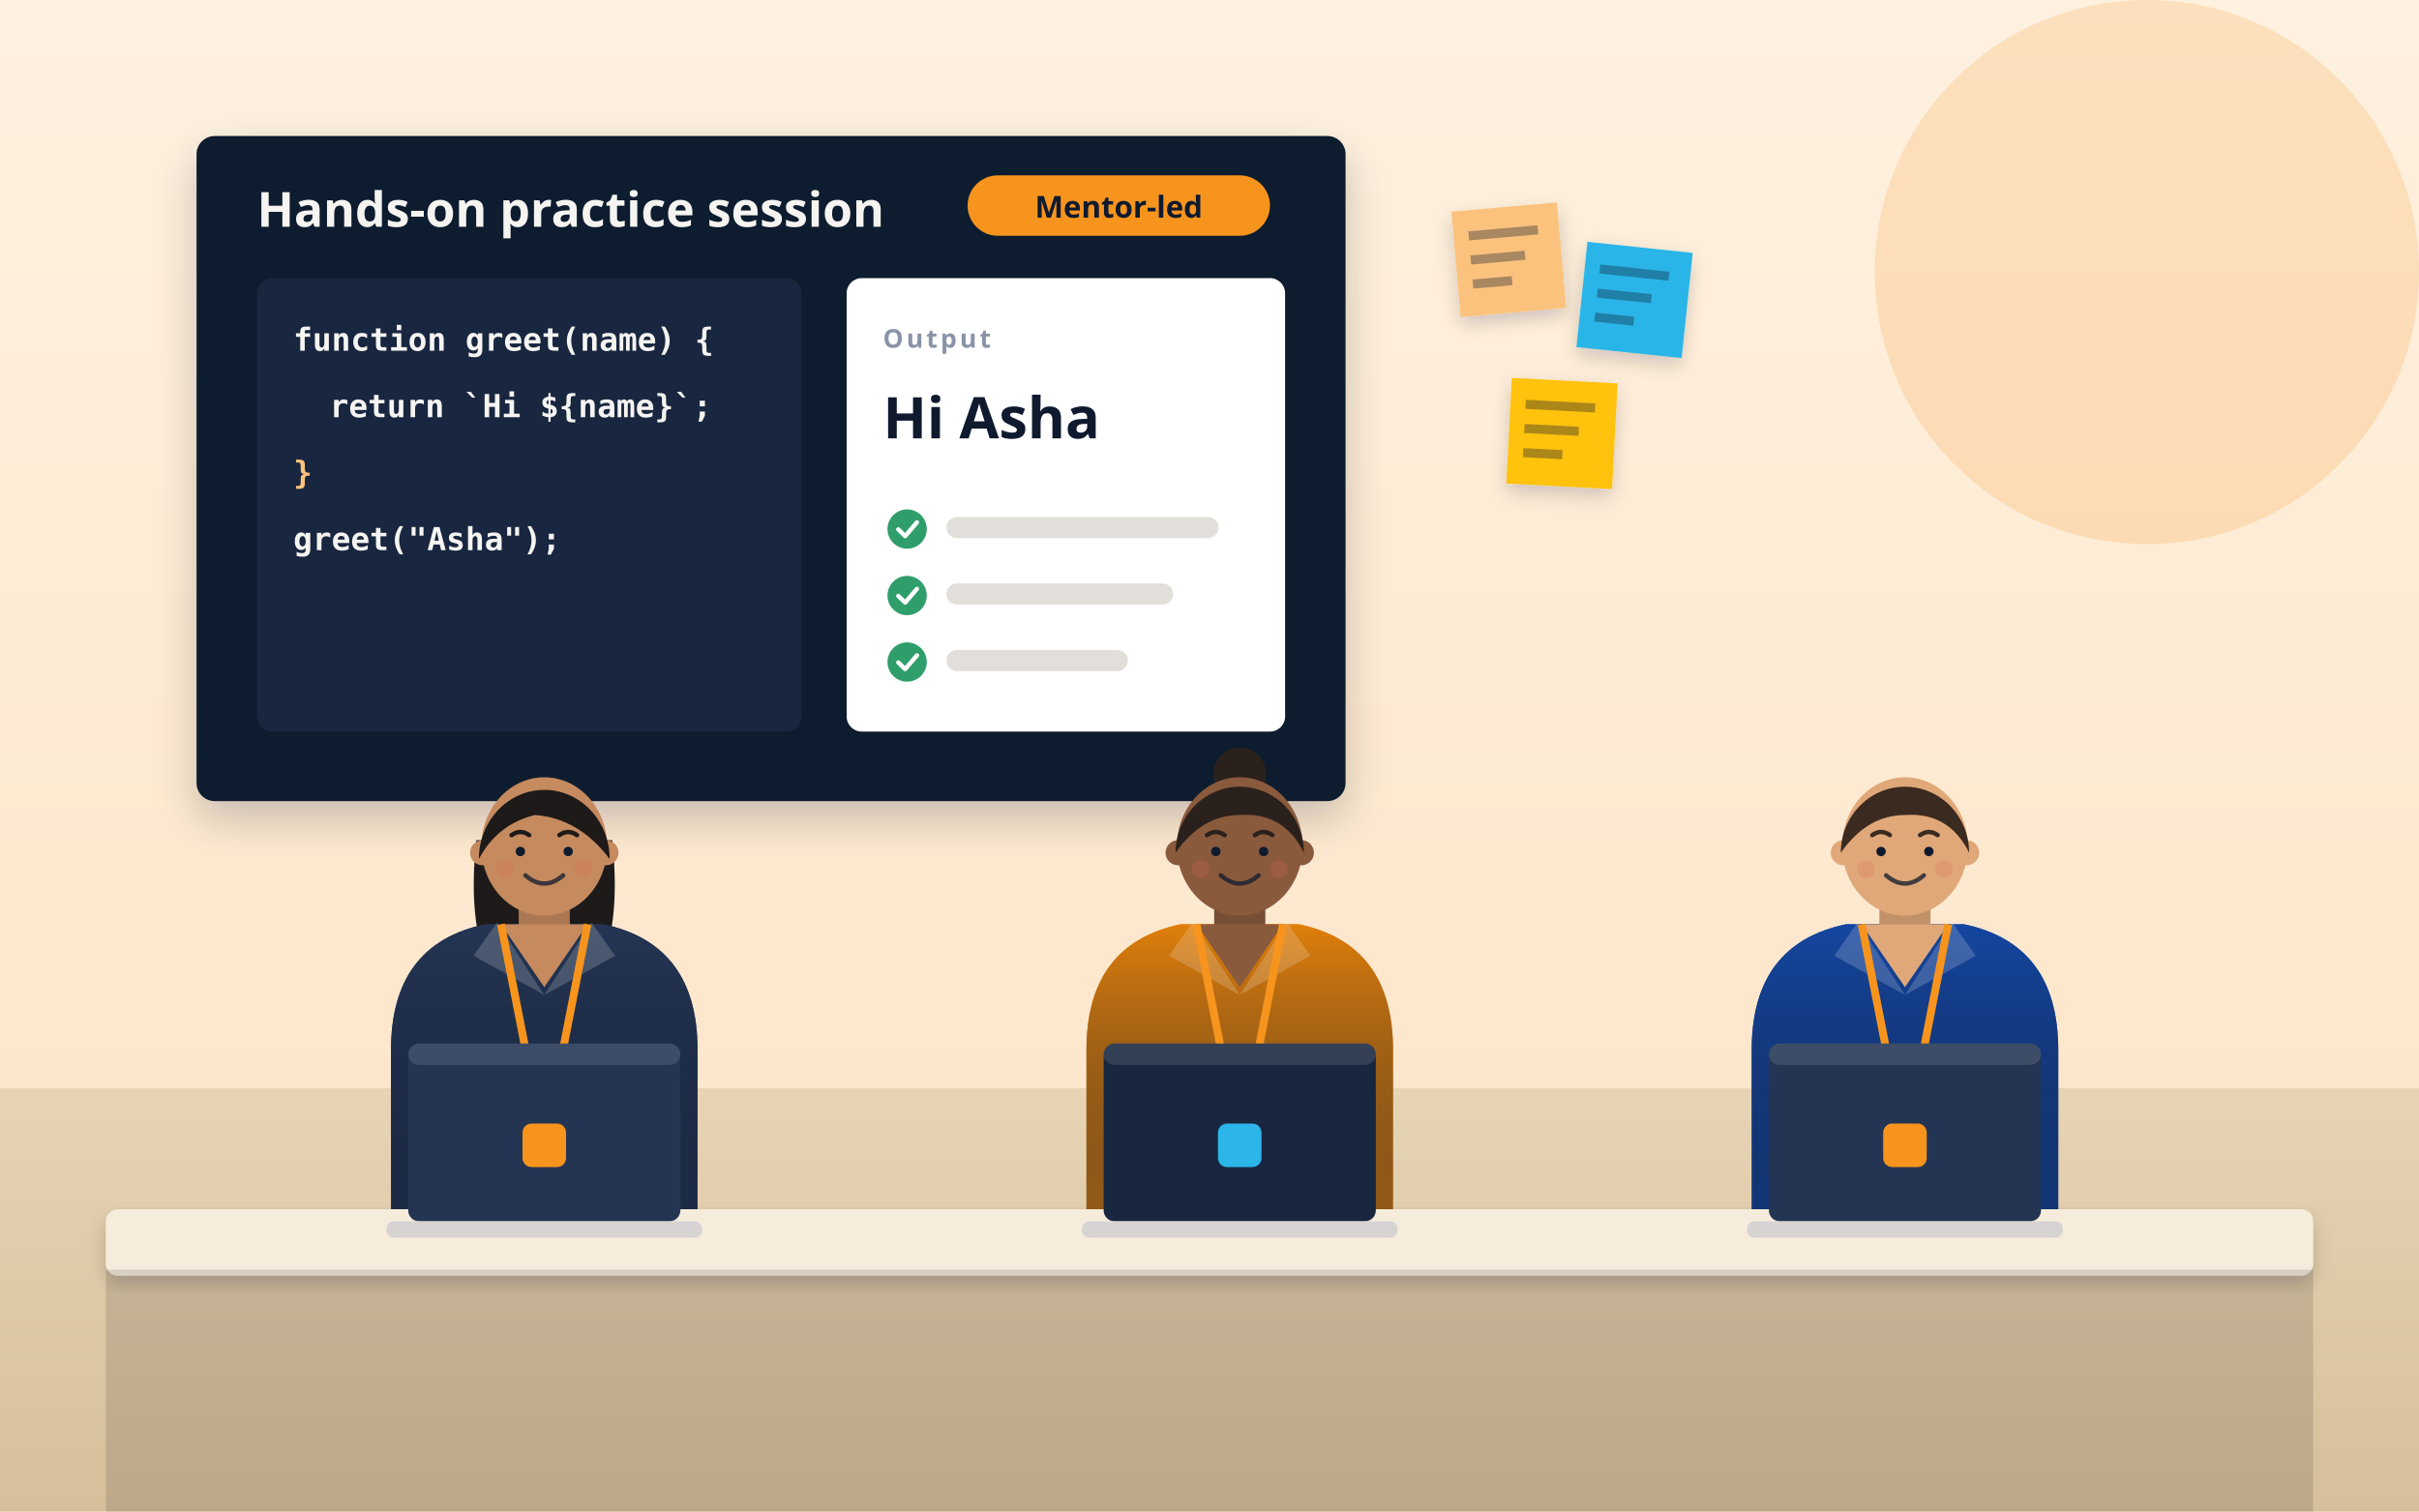
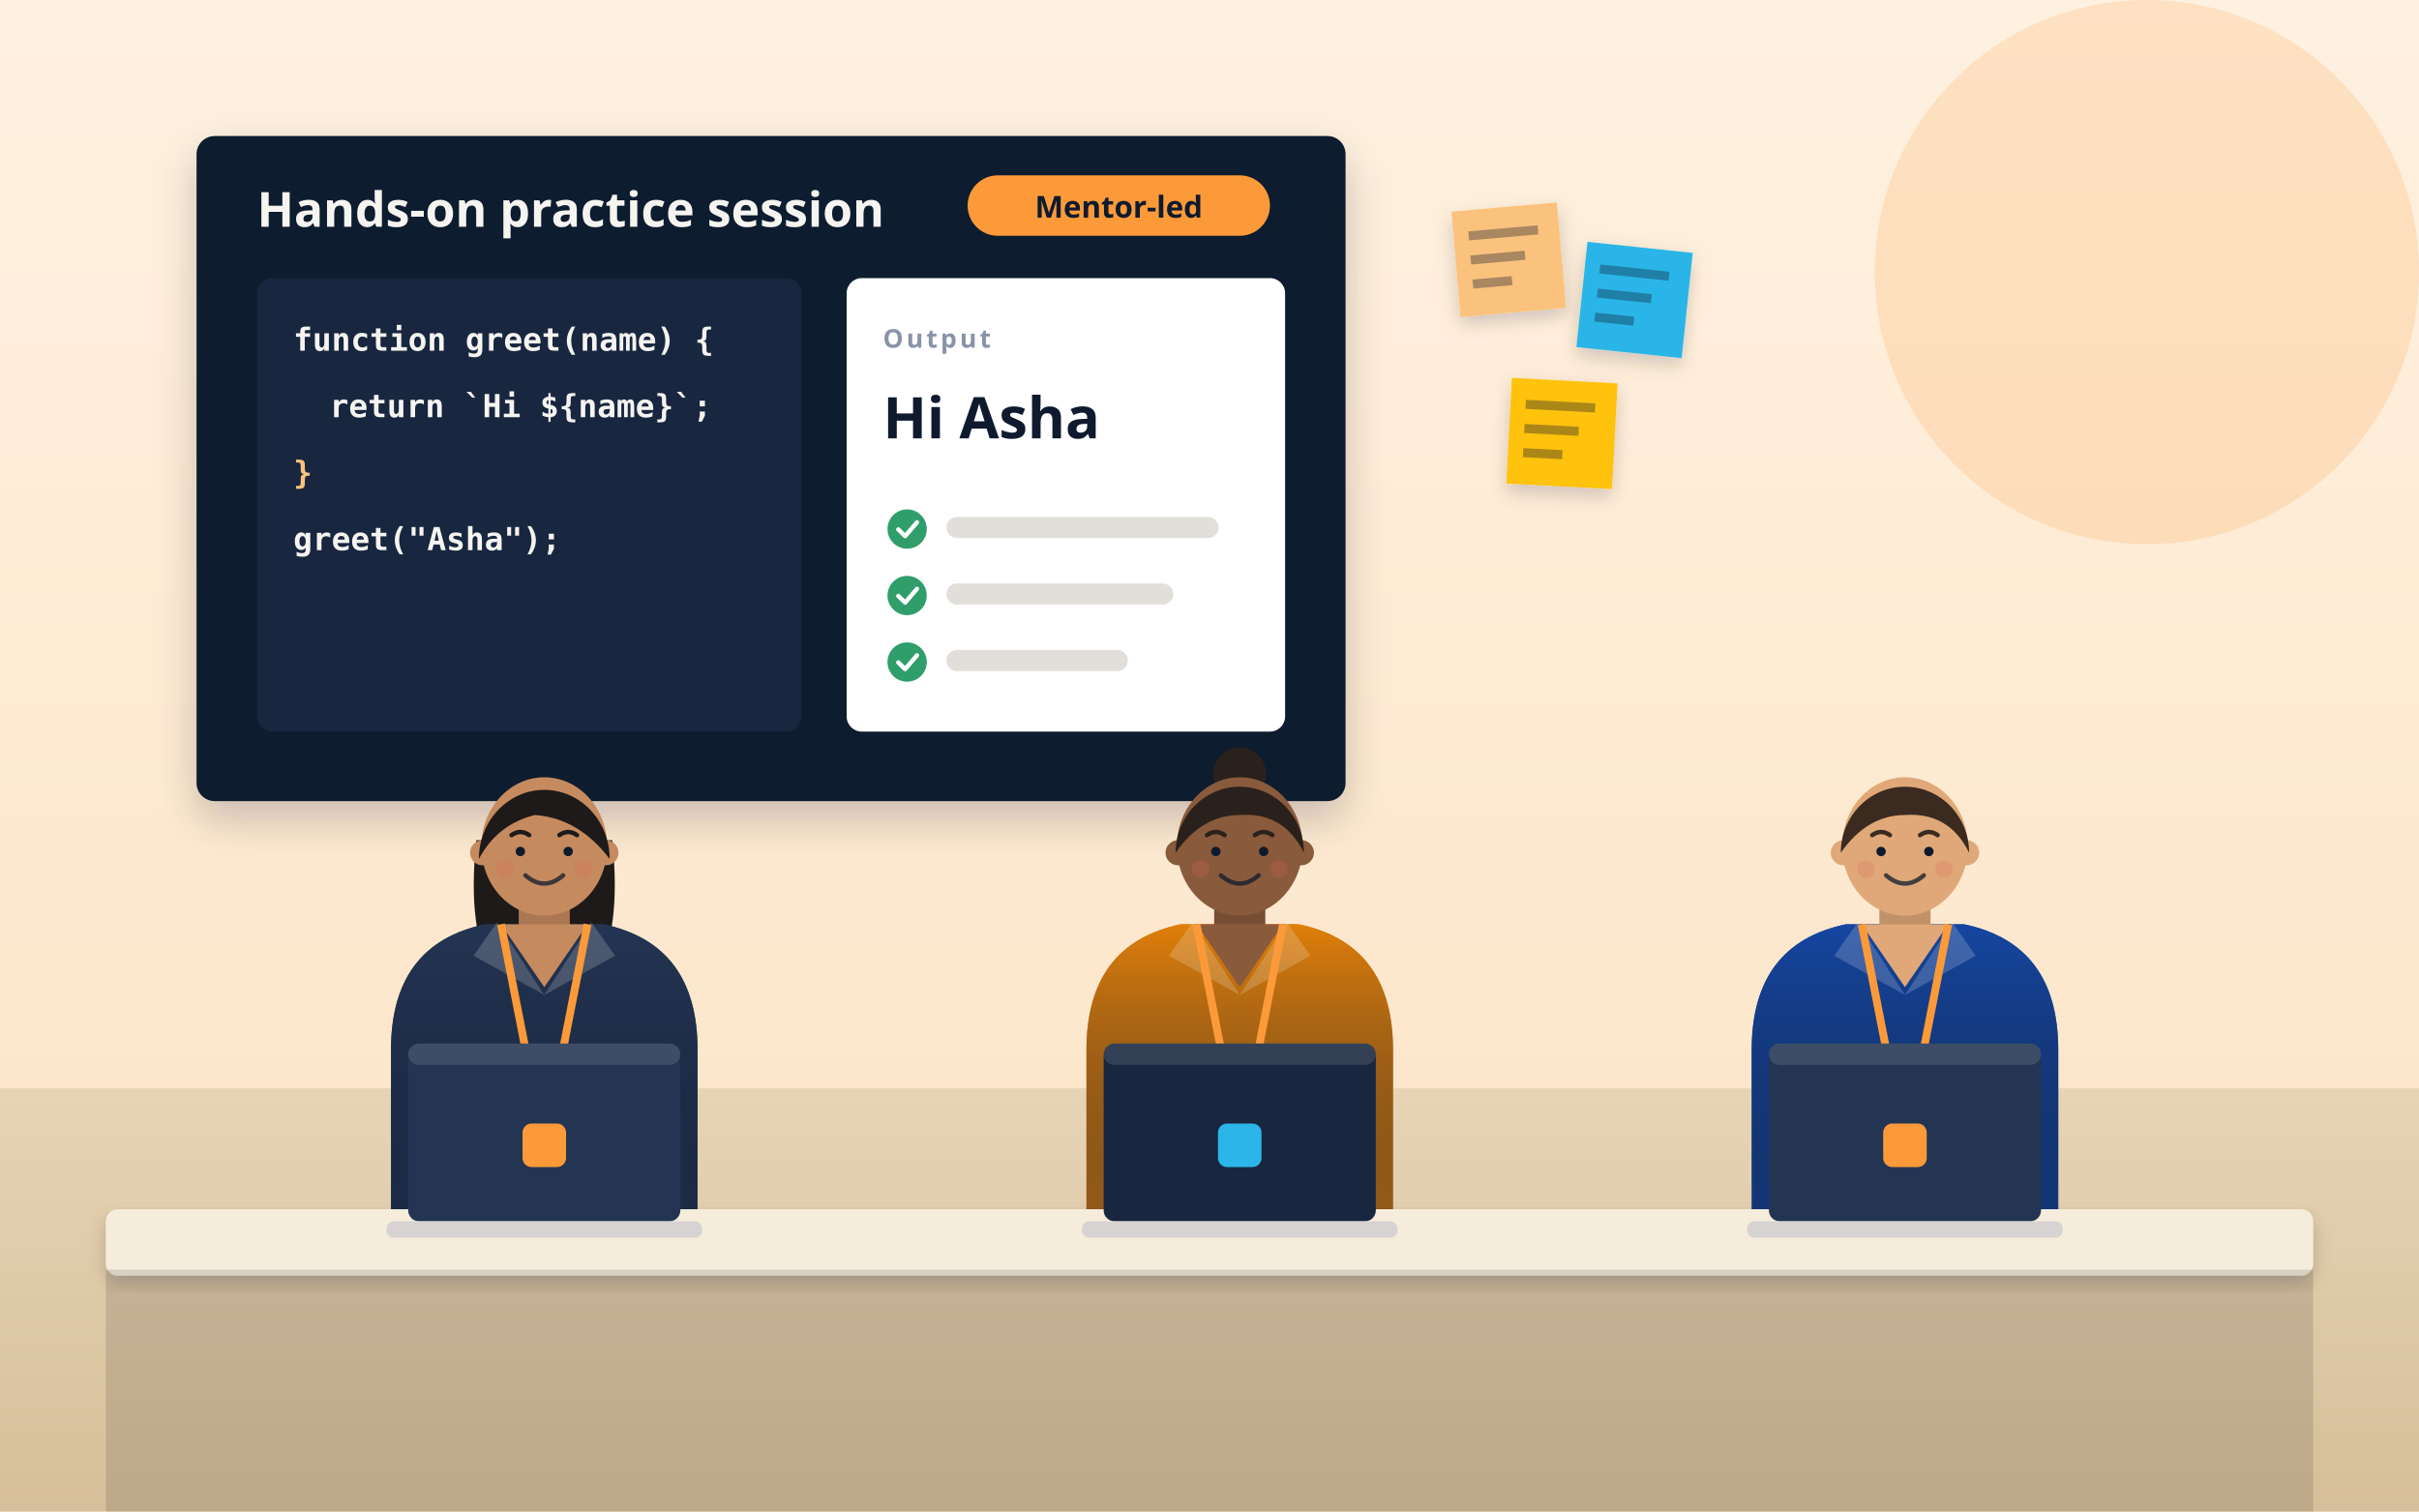
<svg xmlns="http://www.w3.org/2000/svg" viewBox="0 0 1600 1000" width="1600" height="1000">
  <defs>
    <filter id="sh" x="-15%" y="-15%" width="130%" height="140%">
      <feDropShadow dx="0" dy="12" stdDeviation="14" flood-color="#0f1a2e" flood-opacity="0.2" />
    </filter>
    <filter id="sh2" x="-15%" y="-15%" width="130%" height="140%">
      <feDropShadow dx="0" dy="5" stdDeviation="6" flood-color="#0f1a2e" flood-opacity="0.18" />
    </filter>
    <filter id="glow" x="-50%" y="-50%" width="200%" height="200%">
      <feGaussianBlur stdDeviation="10" />
    </filter>
-     <linearGradient id="g148" x1="0" y1="0" x2="0" y2="1">
+     <linearGradient id="g152" x1="0" y1="0" x2="0" y2="1">
      <stop offset="0" stop-color="#fef1e0" />
      <stop offset="1" stop-color="#fde3c4" />
    </linearGradient>
-     <linearGradient id="g149" x1="0" y1="0" x2="0" y2="1">
+     <linearGradient id="g153" x1="0" y1="0" x2="0" y2="1">
      <stop offset="0" stop-color="#e7d4b5" />
      <stop offset="1" stop-color="#d6bf9a" />
    </linearGradient>
-     <linearGradient id="g150" x1="0" y1="0" x2="0" y2="1">
+     <linearGradient id="g154" x1="0" y1="0" x2="0" y2="1">
      <stop offset="0" stop-color="#243553" />
      <stop offset="1" stop-color="#243553" />
    </linearGradient>
-     <linearGradient id="g151" x1="0" y1="0" x2="0" y2="1">
+     <linearGradient id="g155" x1="0" y1="0" x2="0" y2="1">
      <stop offset="0" stop-color="#243553" />
      <stop offset="1" stop-color="#0f1a2e" stop-opacity="0.35" />
    </linearGradient>
-     <linearGradient id="g152" x1="0" y1="0" x2="0" y2="1">
+     <linearGradient id="g156" x1="0" y1="0" x2="0" y2="1">
      <stop offset="0" stop-color="#c68a5f" />
      <stop offset="1" stop-color="#c68a5f" />
    </linearGradient>
-     <linearGradient id="g153" x1="0" y1="0" x2="0" y2="1">
+     <linearGradient id="g157" x1="0" y1="0" x2="0" y2="1">
      <stop offset="0" stop-color="#e07f0a" />
      <stop offset="1" stop-color="#e07f0a" />
    </linearGradient>
-     <linearGradient id="g154" x1="0" y1="0" x2="0" y2="1">
+     <linearGradient id="g158" x1="0" y1="0" x2="0" y2="1">
      <stop offset="0" stop-color="#e07f0a" />
      <stop offset="1" stop-color="#0f1a2e" stop-opacity="0.35" />
    </linearGradient>
-     <linearGradient id="g155" x1="0" y1="0" x2="0" y2="1">
+     <linearGradient id="g159" x1="0" y1="0" x2="0" y2="1">
      <stop offset="0" stop-color="#8a5a3c" />
      <stop offset="1" stop-color="#8a5a3c" />
    </linearGradient>
-     <linearGradient id="g156" x1="0" y1="0" x2="0" y2="1">
+     <linearGradient id="g160" x1="0" y1="0" x2="0" y2="1">
      <stop offset="0" stop-color="#1546a0" />
      <stop offset="1" stop-color="#1546a0" />
    </linearGradient>
-     <linearGradient id="g157" x1="0" y1="0" x2="0" y2="1">
+     <linearGradient id="g161" x1="0" y1="0" x2="0" y2="1">
      <stop offset="0" stop-color="#1546a0" />
      <stop offset="1" stop-color="#0f1a2e" stop-opacity="0.35" />
    </linearGradient>
-     <linearGradient id="g158" x1="0" y1="0" x2="0" y2="1">
+     <linearGradient id="g162" x1="0" y1="0" x2="0" y2="1">
      <stop offset="0" stop-color="#e0a878" />
      <stop offset="1" stop-color="#e0a878" />
    </linearGradient>
  </defs>
-   <rect width="1600" height="1000" fill="url(#g148)" />
-   <circle cx="1420" cy="180" r="180" fill="rgba(247,148,29,0.18)" />
-   <rect x="0" y="720" width="1600" height="280" fill="url(#g149)" />
+   <rect width="1600" height="1000" fill="url(#g152)" />
+   <circle cx="1420" cy="180" r="180" fill="rgba(252,154,58,0.18)" />
+   <rect x="0" y="720" width="1600" height="280" fill="url(#g153)" />
  <g filter="url(#sh)">
    <rect x="130" y="90" width="760" height="440" rx="12" fill="#0f1a2e" />
  </g>
  <text x="170" y="150" fill="#f5f4f1" font-size="32" font-weight="800" font-family="Archivo, 'Segoe UI', system-ui, -apple-system, sans-serif">Hands-on practice session</text>
-   <rect x="640" y="116" width="200" height="40" rx="20" fill="#f7941d" />
+   <rect x="640" y="116" width="200" height="40" rx="20" fill="#fc9a3a" />
  <text x="740" y="144" fill="#0f1a2e" font-size="20" font-weight="800" font-family="Archivo, 'Segoe UI', system-ui, -apple-system, sans-serif" text-anchor="middle">Mentor-led</text>
  <rect x="170" y="184" width="360" height="300" rx="10" fill="#18263f" />
  <text x="194" y="232" fill="#f5f4f1" font-size="21" font-weight="600" font-family="Consolas, monospace">function greet(name) {</text>
  <text x="218" y="276" fill="#f5f4f1" font-size="21" font-weight="600" font-family="Consolas, monospace">return `Hi ${name}`;</text>
  <text x="194" y="320" fill="#fbc27d" font-size="21" font-weight="600" font-family="Consolas, monospace">}</text>
  <text x="194" y="364" fill="#f5f4f1" font-size="21" font-weight="600" font-family="Consolas, monospace">greet("Asha");</text>
  <rect x="560" y="184" width="290" height="300" rx="10" fill="#ffffff" />
  <text x="584" y="230" fill="#8993a8" font-size="17" font-weight="800" font-family="Archivo, 'Segoe UI', system-ui, -apple-system, sans-serif" letter-spacing="2">Output</text>
  <text x="584" y="290" fill="#0f1a2e" font-size="38" font-weight="800" font-family="Archivo, 'Segoe UI', system-ui, -apple-system, sans-serif">Hi Asha</text>
  <circle cx="600" cy="350" r="13" fill="#2f9e6b" />
  <polyline points="594.15,350.26 598.7,354.68 606.5,345.58" fill="none" stroke="#ffffff" stroke-width="2.86" stroke-linecap="round" stroke-linejoin="round" />
  <rect x="626" y="342" width="180" height="14" rx="7" fill="#e2dfda" />
  <circle cx="600" cy="394" r="13" fill="#2f9e6b" />
  <polyline points="594.15,394.26 598.7,398.68 606.5,389.58" fill="none" stroke="#ffffff" stroke-width="2.86" stroke-linecap="round" stroke-linejoin="round" />
  <rect x="626" y="386" width="150" height="14" rx="7" fill="#e2dfda" />
  <circle cx="600" cy="438" r="13" fill="#2f9e6b" />
  <polyline points="594.15,438.26 598.7,442.68 606.5,433.58" fill="none" stroke="#ffffff" stroke-width="2.86" stroke-linecap="round" stroke-linejoin="round" />
  <rect x="626" y="430" width="120" height="14" rx="7" fill="#e2dfda" />
  <g transform="rotate(-5 960 140)">
    <rect x="960" y="140" width="70" height="70" fill="#fbc27d" filter="url(#sh2)" />
    <rect x="970" y="154" width="46" height="6" fill="rgba(15,26,46,0.35)" />
    <rect x="970" y="170" width="36" height="6" fill="rgba(15,26,46,0.35)" />
    <rect x="970" y="186" width="26" height="6" fill="rgba(15,26,46,0.35)" />
  </g>
  <g transform="rotate(6 1050 160)">
    <rect x="1050" y="160" width="70" height="70" fill="#2bb5e8" filter="url(#sh2)" />
    <rect x="1060" y="174" width="46" height="6" fill="rgba(15,26,46,0.35)" />
    <rect x="1060" y="190" width="36" height="6" fill="rgba(15,26,46,0.35)" />
    <rect x="1060" y="206" width="26" height="6" fill="rgba(15,26,46,0.35)" />
  </g>
  <g transform="rotate(3 1000 250)">
    <rect x="1000" y="250" width="70" height="70" fill="#ffc20e" filter="url(#sh2)" />
    <rect x="1010" y="264" width="46" height="6" fill="rgba(15,26,46,0.35)" />
    <rect x="1010" y="280" width="36" height="6" fill="rgba(15,26,46,0.35)" />
    <rect x="1010" y="296" width="26" height="6" fill="rgba(15,26,46,0.35)" />
  </g>
  <path d="M315.072,555.84 C305.92,639.04 335.04,668.16 360,664 C384.96,668.16 414.08,639.04 404.928,555.84 Z" fill="#1d1a19" />
-   <path d="M258.6,815.58 V694.68 Q258.6,624.48 321,611.48 L399,611.48 Q461.4,624.48 461.4,694.68 V815.58 Z" fill="url(#g150)" />
-   <path d="M258.6,815.58 V694.68 Q258.6,624.48 321,611.48 L399,611.48 Q461.4,624.48 461.4,694.68 V815.58 Z" fill="url(#g151)" />
+   <path d="M258.6,815.58 V694.68 Q258.6,624.48 321,611.48 L399,611.48 Q461.4,624.48 461.4,694.68 V815.58 Z" fill="url(#g154)" />
+   <path d="M258.6,815.58 V694.68 Q258.6,624.48 321,611.48 L399,611.48 Q461.4,624.48 461.4,694.68 V815.58 Z" fill="url(#g155)" />
  <path d="M343.1,584.96 h33.8 v39.52 q-16.9,18.2 -33.8,0 Z" fill="#c68a5f" />
  <path d="M343.1,597.44 h33.8 v14.56 q-16.9,13 -33.8,0 Z" fill="rgba(0,0,0,0.14)" />
  <circle cx="319.232" cy="564.16" r="8.32" fill="#c68a5f" />
  <circle cx="400.768" cy="564.16" r="8.32" fill="#c68a5f" />
-   <ellipse cx="360" cy="560" rx="41.6" ry="45.76" fill="url(#g152)" />
+   <ellipse cx="360" cy="560" rx="41.6" ry="45.76" fill="url(#g156)" />
  <path d="M316.736,568.32 A43.264,45.76 0 0 1 403.264,568.32 Q382.88,541.28 353.76,539.2 Q328.8,545.44 316.736,568.32 Z" fill="#1d1a19" />
  <path d="M331.4,611.48 L360,653.08 L388.6,611.48 Z" fill="#c68a5f" />
  <path d="M328.8,610.18 L360,658.28 L313.2,632.28 Z M391.2,610.18 L360,658.28 L406.8,632.28 Z" fill="rgba(255,255,255,0.18)" />
  <circle cx="344.192" cy="563.328" r="3.12" fill="#0f1a2e" />
  <circle cx="375.808" cy="563.328" r="3.12" fill="#0f1a2e" />
  <path d="M338.368,552.512 q5.824,-4.16 11.648,0 M369.984,552.512 q5.824,-4.16 11.648,0" fill="none" stroke="#1d1a19" stroke-width="2.912" stroke-linecap="round" />
  <path d="M347.52,579.136 q12.48,10.816 24.96,0" fill="none" stroke="#0f1a2e" stroke-width="2.912" stroke-linecap="round" opacity="0.75" />
  <circle cx="334.208" cy="574.976" r="5.824" fill="rgba(220,100,90,0.22)" />
  <circle cx="385.792" cy="574.976" r="5.824" fill="rgba(220,100,90,0.22)" />
-   <path d="M331.4,611.48 L354.8,731.08 M388.6,611.48 L365.2,731.08" stroke="#f7941d" stroke-width="5.2" fill="none" />
+   <path d="M331.4,611.48 L354.8,731.08 M388.6,611.48 L365.2,731.08" stroke="#fc9a3a" stroke-width="5.2" fill="none" />
  <rect x="339.2" y="728.48" width="41.6" height="52" rx="5.2" fill="#ffffff" />
  <circle cx="820" cy="512.16" r="17.472" fill="#2b211c" />
-   <path d="M718.6,815.58 V694.68 Q718.6,624.48 781,611.48 L859,611.48 Q921.4,624.48 921.4,694.68 V815.58 Z" fill="url(#g153)" />
-   <path d="M718.6,815.58 V694.68 Q718.6,624.48 781,611.48 L859,611.48 Q921.4,624.48 921.4,694.68 V815.58 Z" fill="url(#g154)" />
+   <path d="M718.6,815.58 V694.68 Q718.6,624.48 781,611.48 L859,611.48 Q921.4,624.48 921.4,694.68 V815.58 Z" fill="url(#g157)" />
+   <path d="M718.6,815.58 V694.68 Q718.6,624.48 781,611.48 L859,611.48 Q921.4,624.48 921.4,694.68 V815.58 Z" fill="url(#g158)" />
  <path d="M803.1,584.96 h33.8 v39.52 q-16.9,18.2 -33.8,0 Z" fill="#8a5a3c" />
  <path d="M803.1,597.44 h33.8 v14.56 q-16.9,13 -33.8,0 Z" fill="rgba(0,0,0,0.14)" />
  <circle cx="779.232" cy="564.16" r="8.32" fill="#8a5a3c" />
  <circle cx="860.768" cy="564.16" r="8.32" fill="#8a5a3c" />
-   <ellipse cx="820" cy="560" rx="41.6" ry="45.76" fill="url(#g155)" />
+   <ellipse cx="820" cy="560" rx="41.6" ry="45.76" fill="url(#g159)" />
  <path d="M777.568,564.16 A42.432,43.68 0 0 1 862.432,564.16 Q849.12,537.12 820,539.2 Q795.04,539.2 777.568,564.16 Z" fill="#2b211c" />
  <path d="M791.4,611.48 L820,653.08 L848.6,611.48 Z" fill="#8a5a3c" />
  <path d="M788.8,610.18 L820,658.28 L773.2,632.28 Z M851.2,610.18 L820,658.28 L866.8,632.28 Z" fill="rgba(255,255,255,0.18)" />
  <circle cx="804.192" cy="563.328" r="3.12" fill="#0f1a2e" />
  <circle cx="835.808" cy="563.328" r="3.12" fill="#0f1a2e" />
  <path d="M798.368,552.512 q5.824,-4.16 11.648,0 M829.984,552.512 q5.824,-4.16 11.648,0" fill="none" stroke="#2b211c" stroke-width="2.912" stroke-linecap="round" />
  <path d="M807.52,579.136 q12.48,10.816 24.96,0" fill="none" stroke="#0f1a2e" stroke-width="2.912" stroke-linecap="round" opacity="0.75" />
  <circle cx="794.208" cy="574.976" r="5.824" fill="rgba(220,100,90,0.22)" />
  <circle cx="845.792" cy="574.976" r="5.824" fill="rgba(220,100,90,0.22)" />
-   <path d="M791.4,611.48 L814.8,731.08 M848.6,611.48 L825.2,731.08" stroke="#f7941d" stroke-width="5.2" fill="none" />
+   <path d="M791.4,611.48 L814.8,731.08 M848.6,611.48 L825.2,731.08" stroke="#fc9a3a" stroke-width="5.2" fill="none" />
  <rect x="799.2" y="728.48" width="41.6" height="52" rx="5.2" fill="#ffffff" />
-   <path d="M1158.6,815.58 V694.68 Q1158.6,624.48 1221,611.48 L1299,611.48 Q1361.4,624.48 1361.4,694.68 V815.58 Z" fill="url(#g156)" />
-   <path d="M1158.6,815.58 V694.68 Q1158.6,624.48 1221,611.48 L1299,611.48 Q1361.4,624.48 1361.4,694.68 V815.58 Z" fill="url(#g157)" />
+   <path d="M1158.6,815.58 V694.68 Q1158.6,624.48 1221,611.48 L1299,611.48 Q1361.4,624.48 1361.4,694.68 V815.58 Z" fill="url(#g160)" />
+   <path d="M1158.6,815.58 V694.68 Q1158.6,624.48 1221,611.48 L1299,611.48 Q1361.4,624.48 1361.4,694.68 V815.58 Z" fill="url(#g161)" />
  <path d="M1243.1,584.96 h33.8 v39.52 q-16.9,18.2 -33.8,0 Z" fill="#e0a878" />
  <path d="M1243.1,597.44 h33.8 v14.56 q-16.9,13 -33.8,0 Z" fill="rgba(0,0,0,0.14)" />
  <circle cx="1219.232" cy="564.16" r="8.32" fill="#e0a878" />
  <circle cx="1300.768" cy="564.16" r="8.32" fill="#e0a878" />
-   <ellipse cx="1260" cy="560" rx="41.6" ry="45.76" fill="url(#g158)" />
+   <ellipse cx="1260" cy="560" rx="41.6" ry="45.76" fill="url(#g162)" />
  <path d="M1217.568,564.16 A42.432,43.68 0 0 1 1302.432,564.16 Q1289.12,537.12 1260,539.2 Q1235.04,539.2 1217.568,564.16 Z" fill="#3a2a20" />
  <path d="M1231.4,611.48 L1260,653.08 L1288.6,611.48 Z" fill="#e0a878" />
  <path d="M1228.8,610.18 L1260,658.28 L1213.2,632.28 Z M1291.2,610.18 L1260,658.28 L1306.8,632.28 Z" fill="rgba(255,255,255,0.18)" />
  <circle cx="1244.192" cy="563.328" r="3.12" fill="#0f1a2e" />
  <circle cx="1275.808" cy="563.328" r="3.12" fill="#0f1a2e" />
  <path d="M1238.368,552.512 q5.824,-4.16 11.648,0 M1269.984,552.512 q5.824,-4.16 11.648,0" fill="none" stroke="#3a2a20" stroke-width="2.912" stroke-linecap="round" />
  <path d="M1247.52,579.136 q12.48,10.816 24.96,0" fill="none" stroke="#0f1a2e" stroke-width="2.912" stroke-linecap="round" opacity="0.75" />
  <circle cx="1234.208" cy="574.976" r="5.824" fill="rgba(220,100,90,0.22)" />
  <circle cx="1285.792" cy="574.976" r="5.824" fill="rgba(220,100,90,0.22)" />
-   <path d="M1231.4,611.48 L1254.8,731.08 M1288.6,611.48 L1265.2,731.08" stroke="#f7941d" stroke-width="5.2" fill="none" />
+   <path d="M1231.4,611.48 L1254.8,731.08 M1288.6,611.48 L1265.2,731.08" stroke="#fc9a3a" stroke-width="5.2" fill="none" />
  <rect x="1239.2" y="728.48" width="41.6" height="52" rx="5.2" fill="#ffffff" />
  <rect x="70" y="800" width="1460" height="44" rx="8" fill="#f5ecdc" filter="url(#sh2)" />
  <rect x="70" y="840" width="1460" height="160" fill="rgba(0,0,0,0.12)" />
  <rect x="270" y="690.4" width="180" height="117.6" rx="7.2" fill="#243553" />
  <rect x="270" y="690.4" width="180" height="14.112" rx="7.2" fill="rgba(255,255,255,0.12)" />
-   <rect x="345.6" y="743.32" width="28.8" height="28.8" rx="6" fill="#f7941d" />
+   <rect x="345.6" y="743.32" width="28.8" height="28.8" rx="6" fill="#fc9a3a" />
  <rect x="255.6" y="808" width="208.8" height="10.8" rx="4.8" fill="#d7d3d3" />
  <rect x="730" y="690.4" width="180" height="117.6" rx="7.2" fill="#18263f" />
  <rect x="730" y="690.4" width="180" height="14.112" rx="7.2" fill="rgba(255,255,255,0.12)" />
  <rect x="805.6" y="743.32" width="28.8" height="28.8" rx="6" fill="#2bb5e8" />
  <rect x="715.6" y="808" width="208.8" height="10.8" rx="4.8" fill="#d7d3d3" />
  <rect x="1170" y="690.4" width="180" height="117.6" rx="7.2" fill="#243553" />
  <rect x="1170" y="690.4" width="180" height="14.112" rx="7.2" fill="rgba(255,255,255,0.12)" />
-   <rect x="1245.6" y="743.32" width="28.8" height="28.8" rx="6" fill="#f7941d" />
+   <rect x="1245.6" y="743.32" width="28.8" height="28.8" rx="6" fill="#fc9a3a" />
  <rect x="1155.6" y="808" width="208.8" height="10.8" rx="4.8" fill="#d7d3d3" />
</svg>
